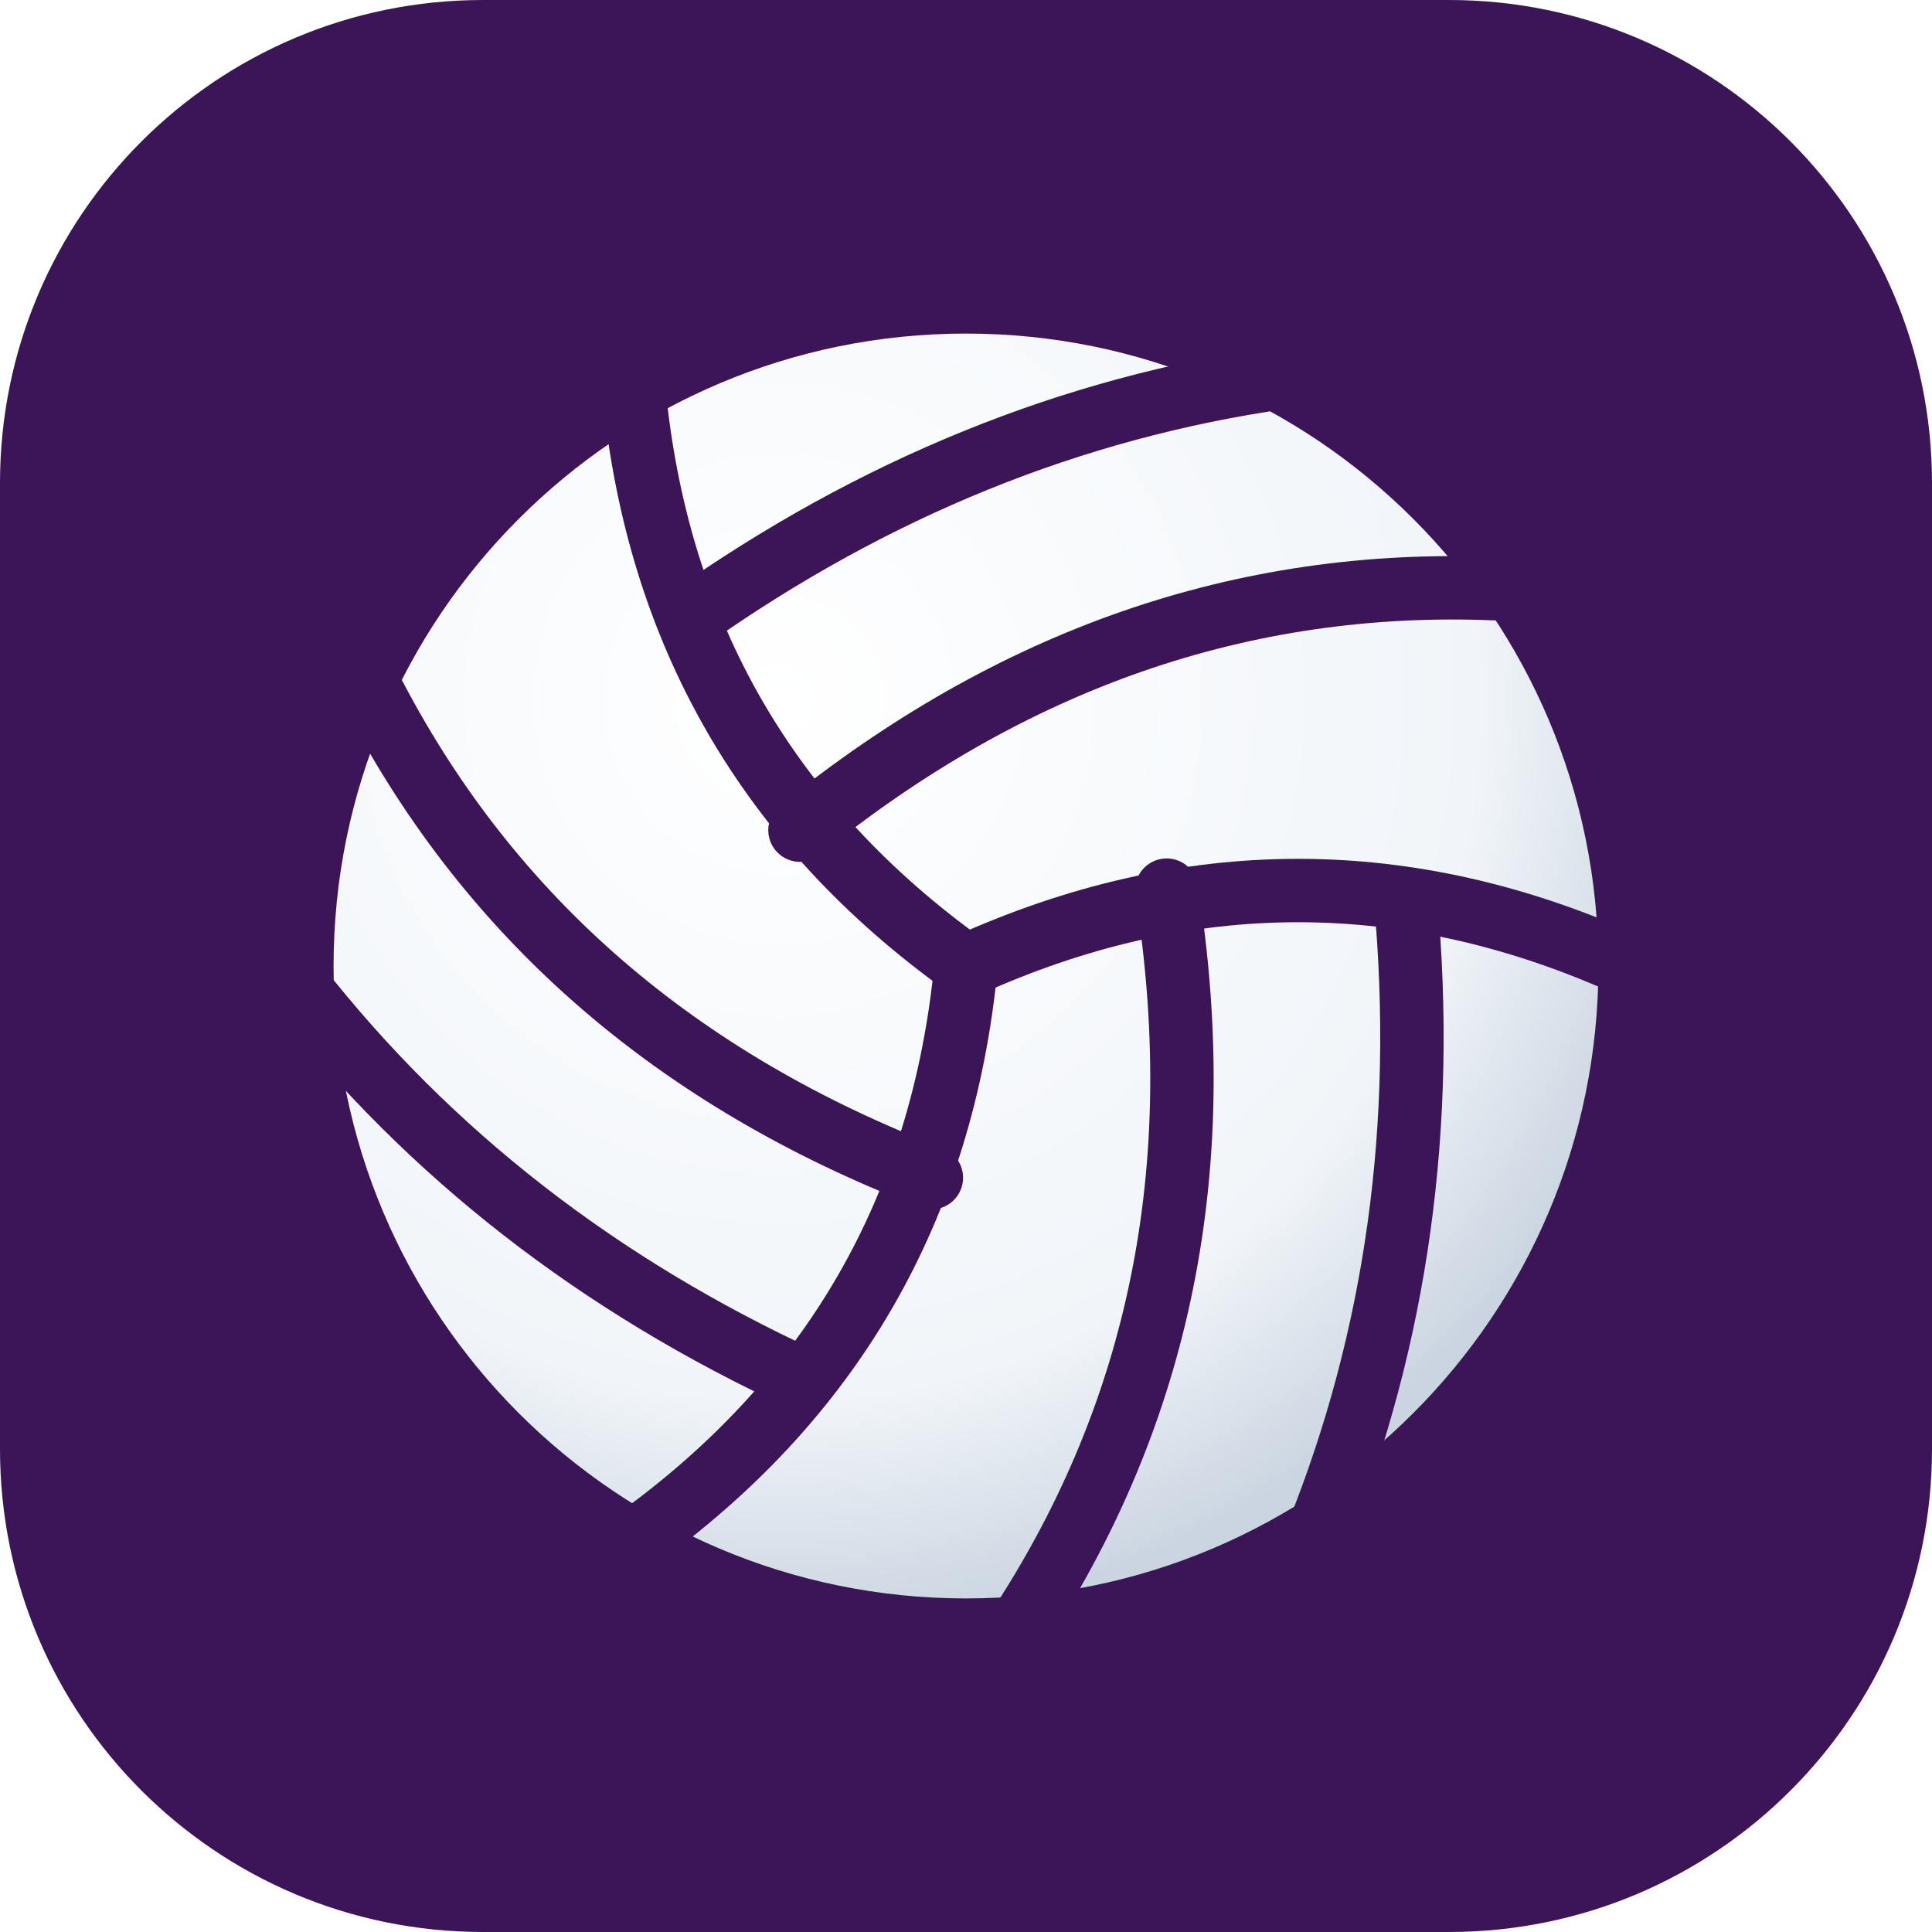
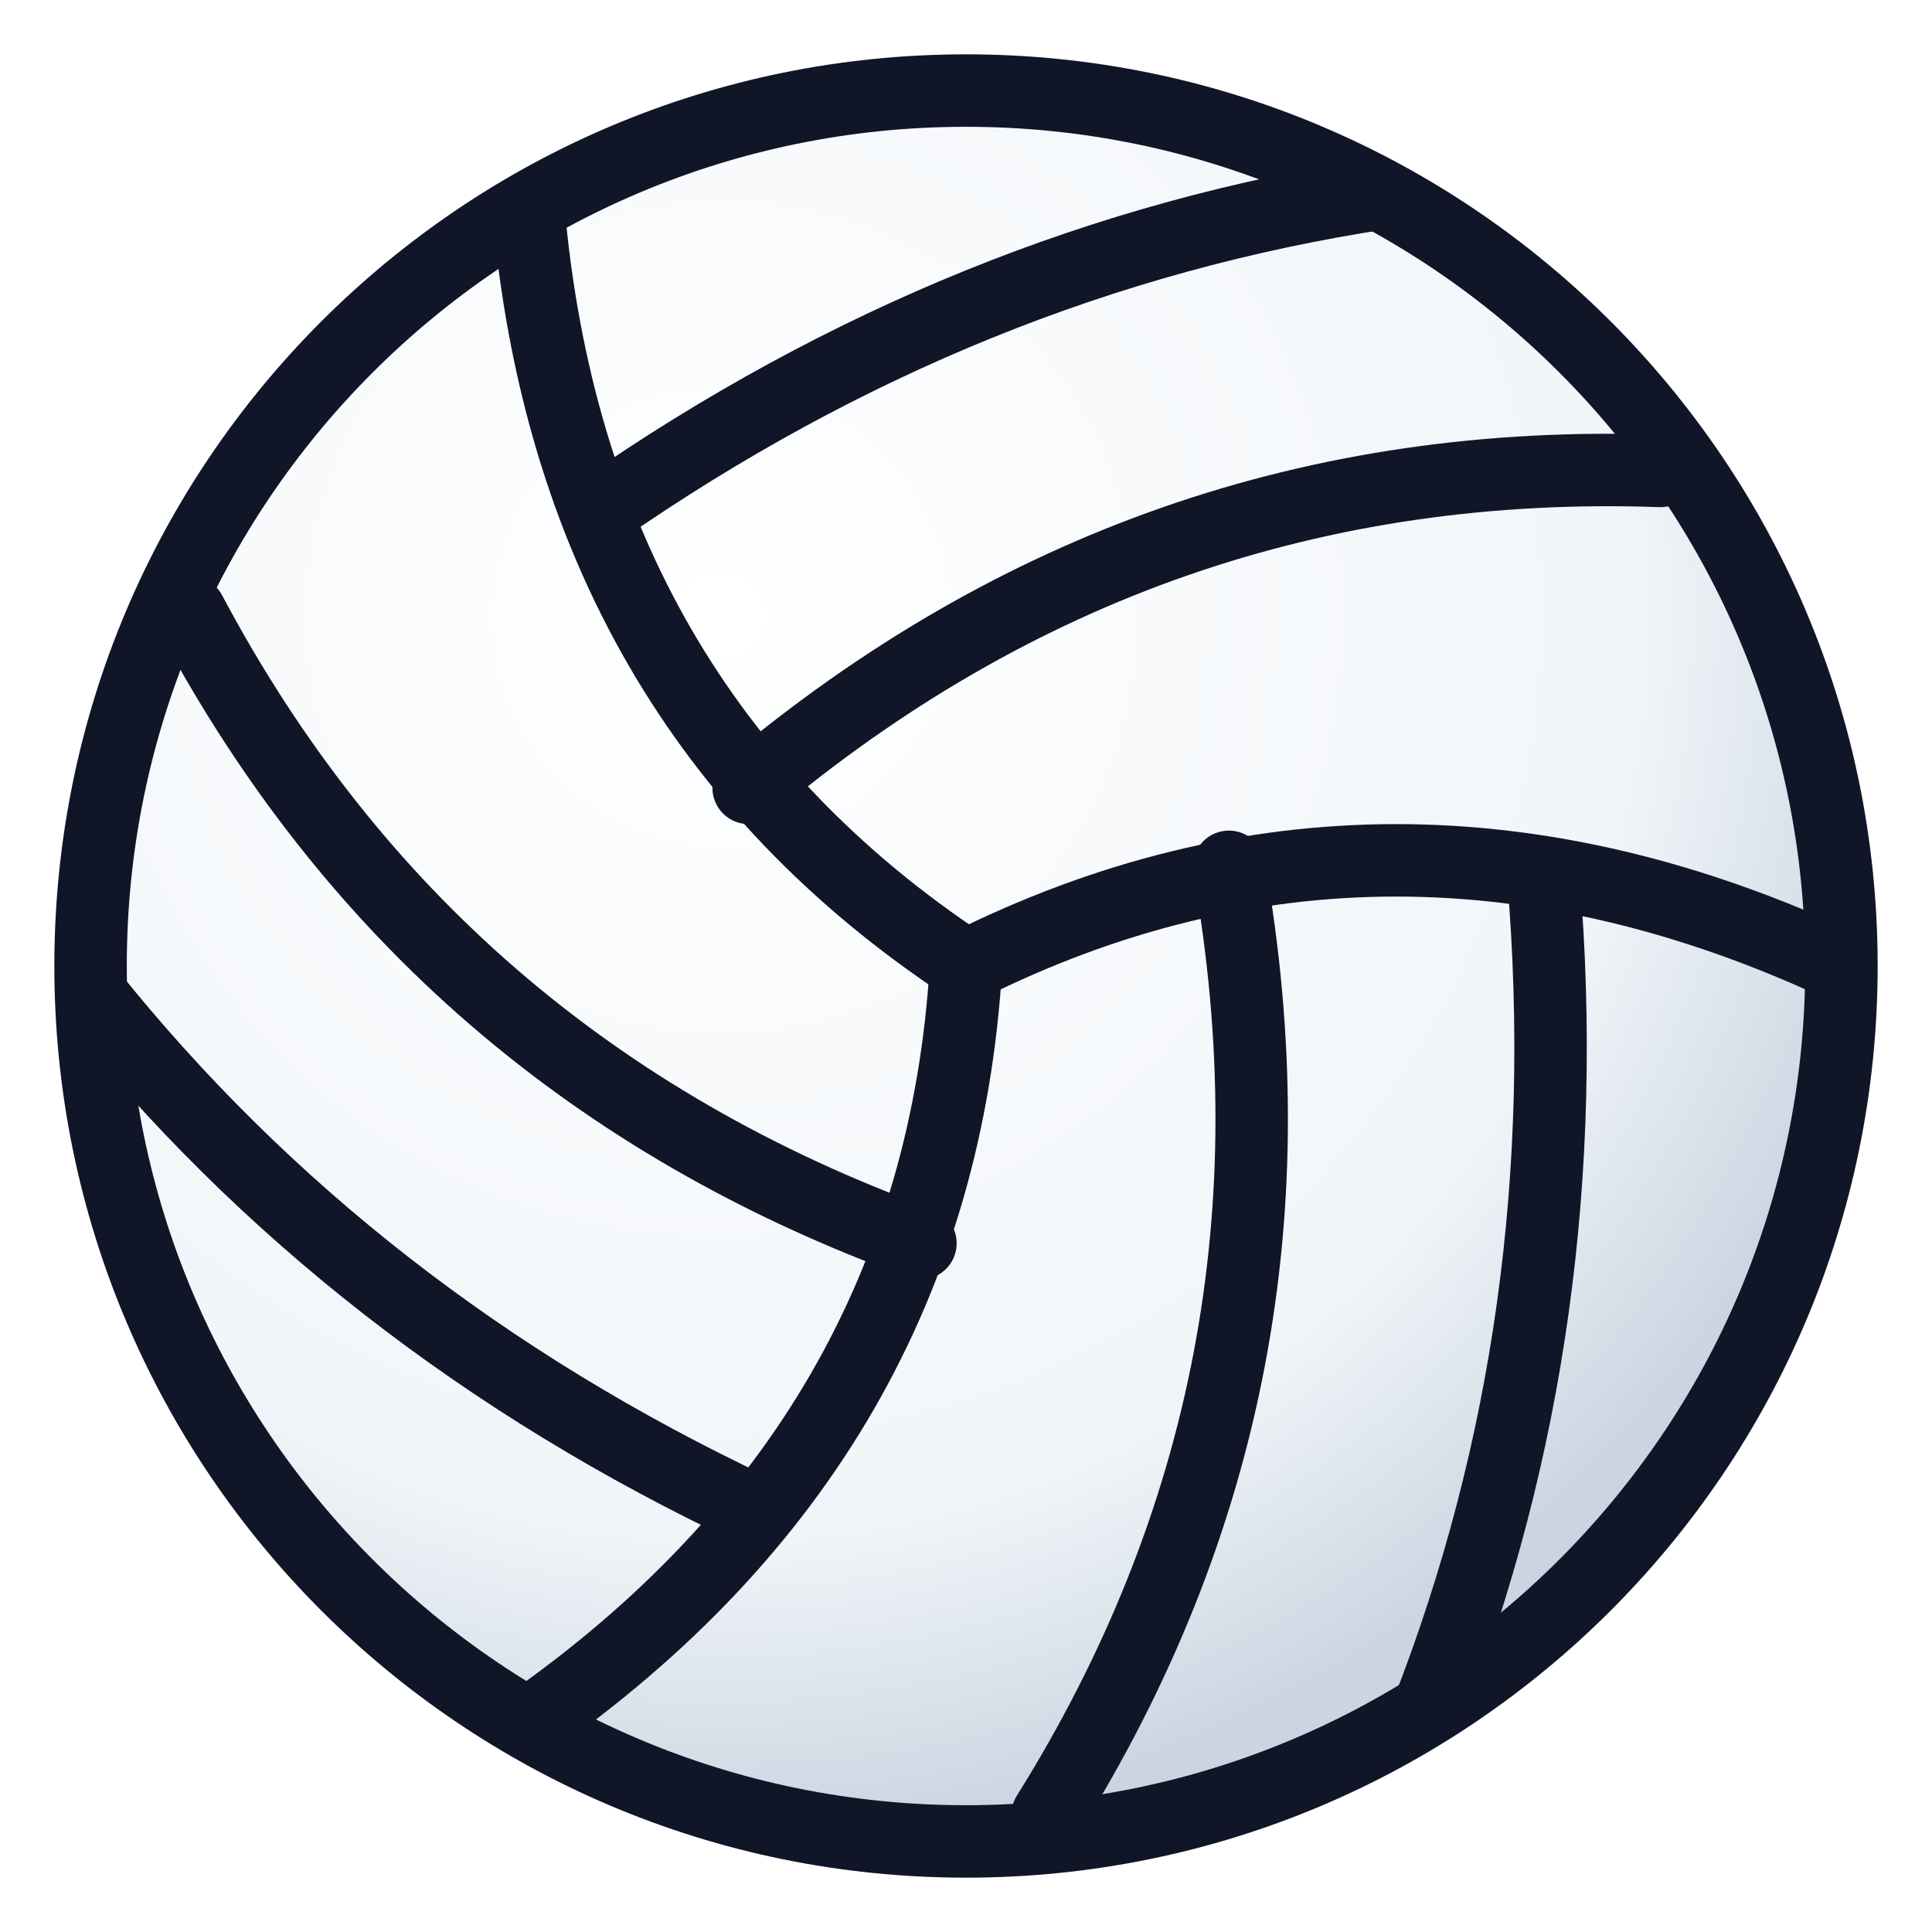
<svg xmlns="http://www.w3.org/2000/svg" viewBox="0 0 64 64">
  <defs>
    <clipPath id="ball-clip">
-       <circle cx="32" cy="32" r="22" />
+       <circle cx="32" cy="32" r="29" />
    </clipPath>
    <radialGradient id="ball-shade" cx="36%" cy="30%" r="70%">
      <stop offset="0%" stop-color="#ffffff" />
      <stop offset="75%" stop-color="#f1f5f9" />
      <stop offset="100%" stop-color="#cbd5e1" />
    </radialGradient>
    <g id="sector">
-       <path d="M 32 32 Q 43 27, 54 32" />
-       <path d="M 26.5 27.5 Q 37 19, 49.5 19.5" />
-       <path d="M 22.8 20.5 Q 32 14, 42.5 12.5" />
+       <path d="M 32 32 Q 46 25, 61 32" />
+       <path d="M 24.8 26.1 Q 38 15, 55 15.6" />
+       <path d="M 19.9 16.9 Q 32 8.5, 45.8 6.4" />
    </g>
  </defs>
-   <rect width="64" height="64" rx="16" fill="#3b1557" />
-   <circle cx="32" cy="32" r="22" fill="url(#ball-shade)" />
-   <g clip-path="url(#ball-clip)" fill="none" stroke="#3b1557" stroke-width="2.1" stroke-linecap="round">
+   <circle cx="32" cy="32" r="29" fill="url(#ball-shade)" />
+   <g clip-path="url(#ball-clip)" fill="none" stroke="#101528" stroke-width="2.4" stroke-linecap="round">
    <use href="#sector" />
    <use href="#sector" transform="rotate(120 32 32)" />
    <use href="#sector" transform="rotate(240 32 32)" />
  </g>
-   <circle cx="32" cy="32" r="22" fill="none" stroke="#3b1557" stroke-width="2.1" />
+   <circle cx="32" cy="32" r="29" fill="none" stroke="#101528" stroke-width="2.4" />
</svg>
